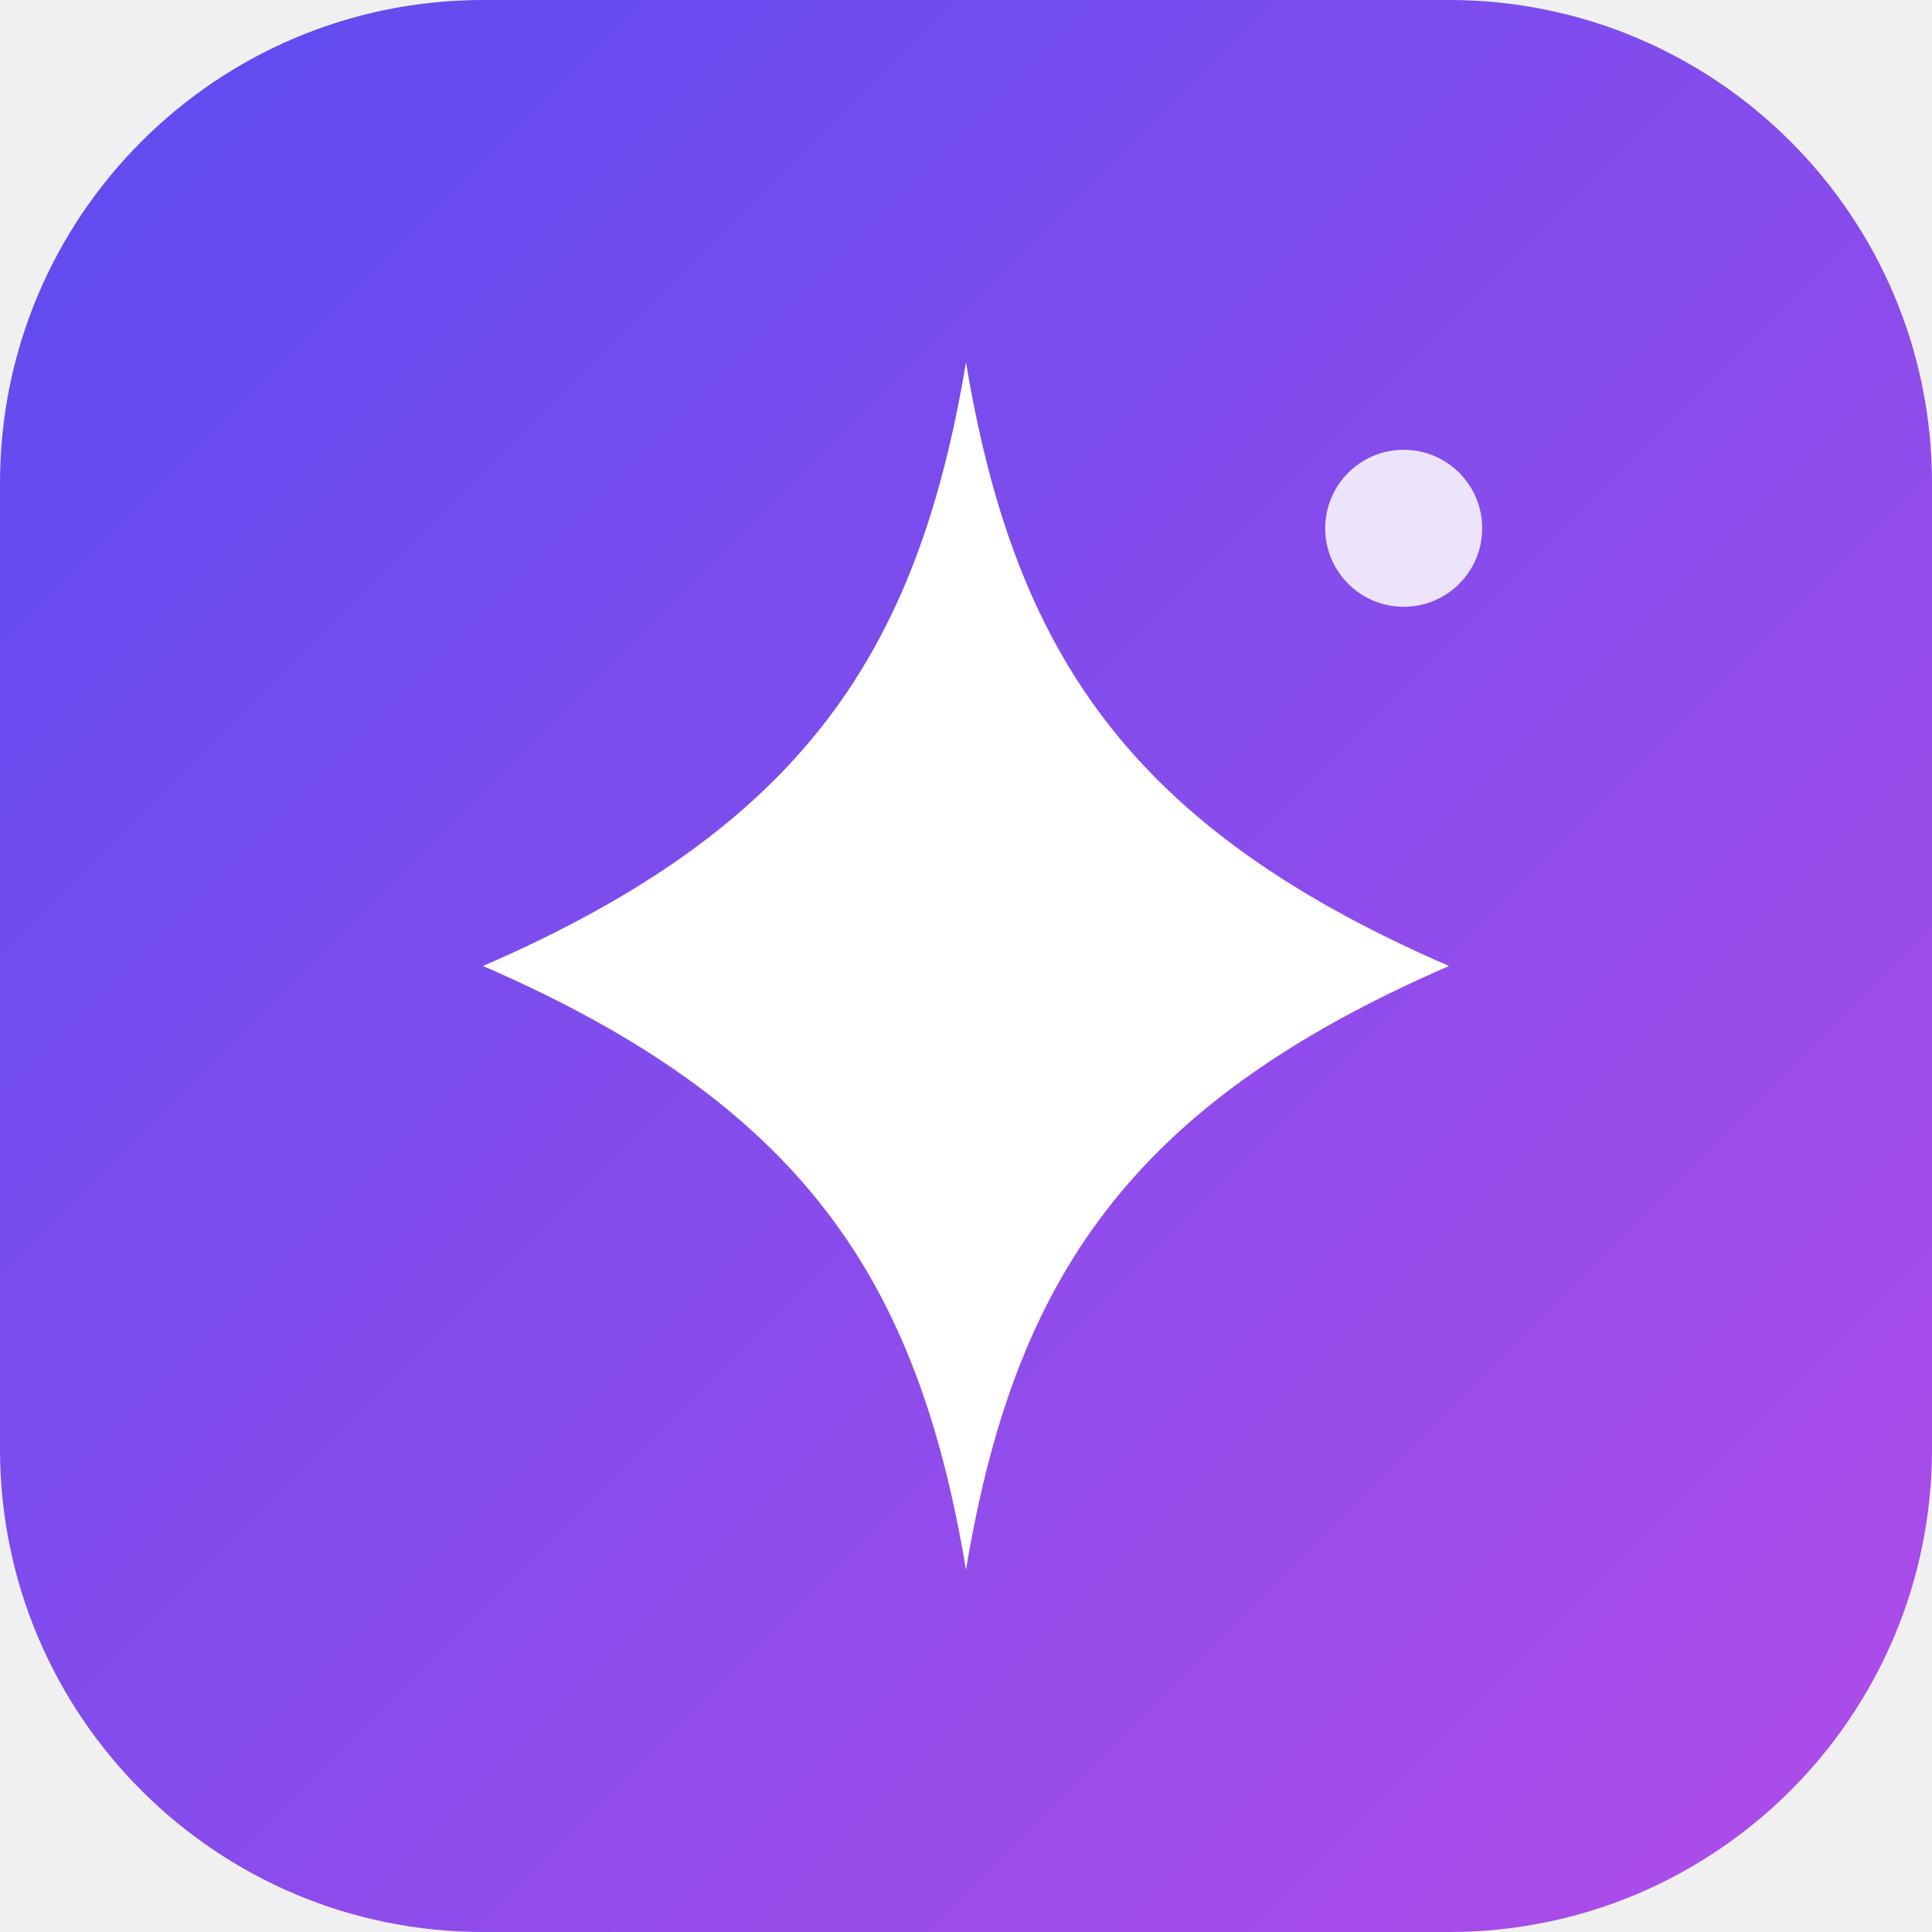
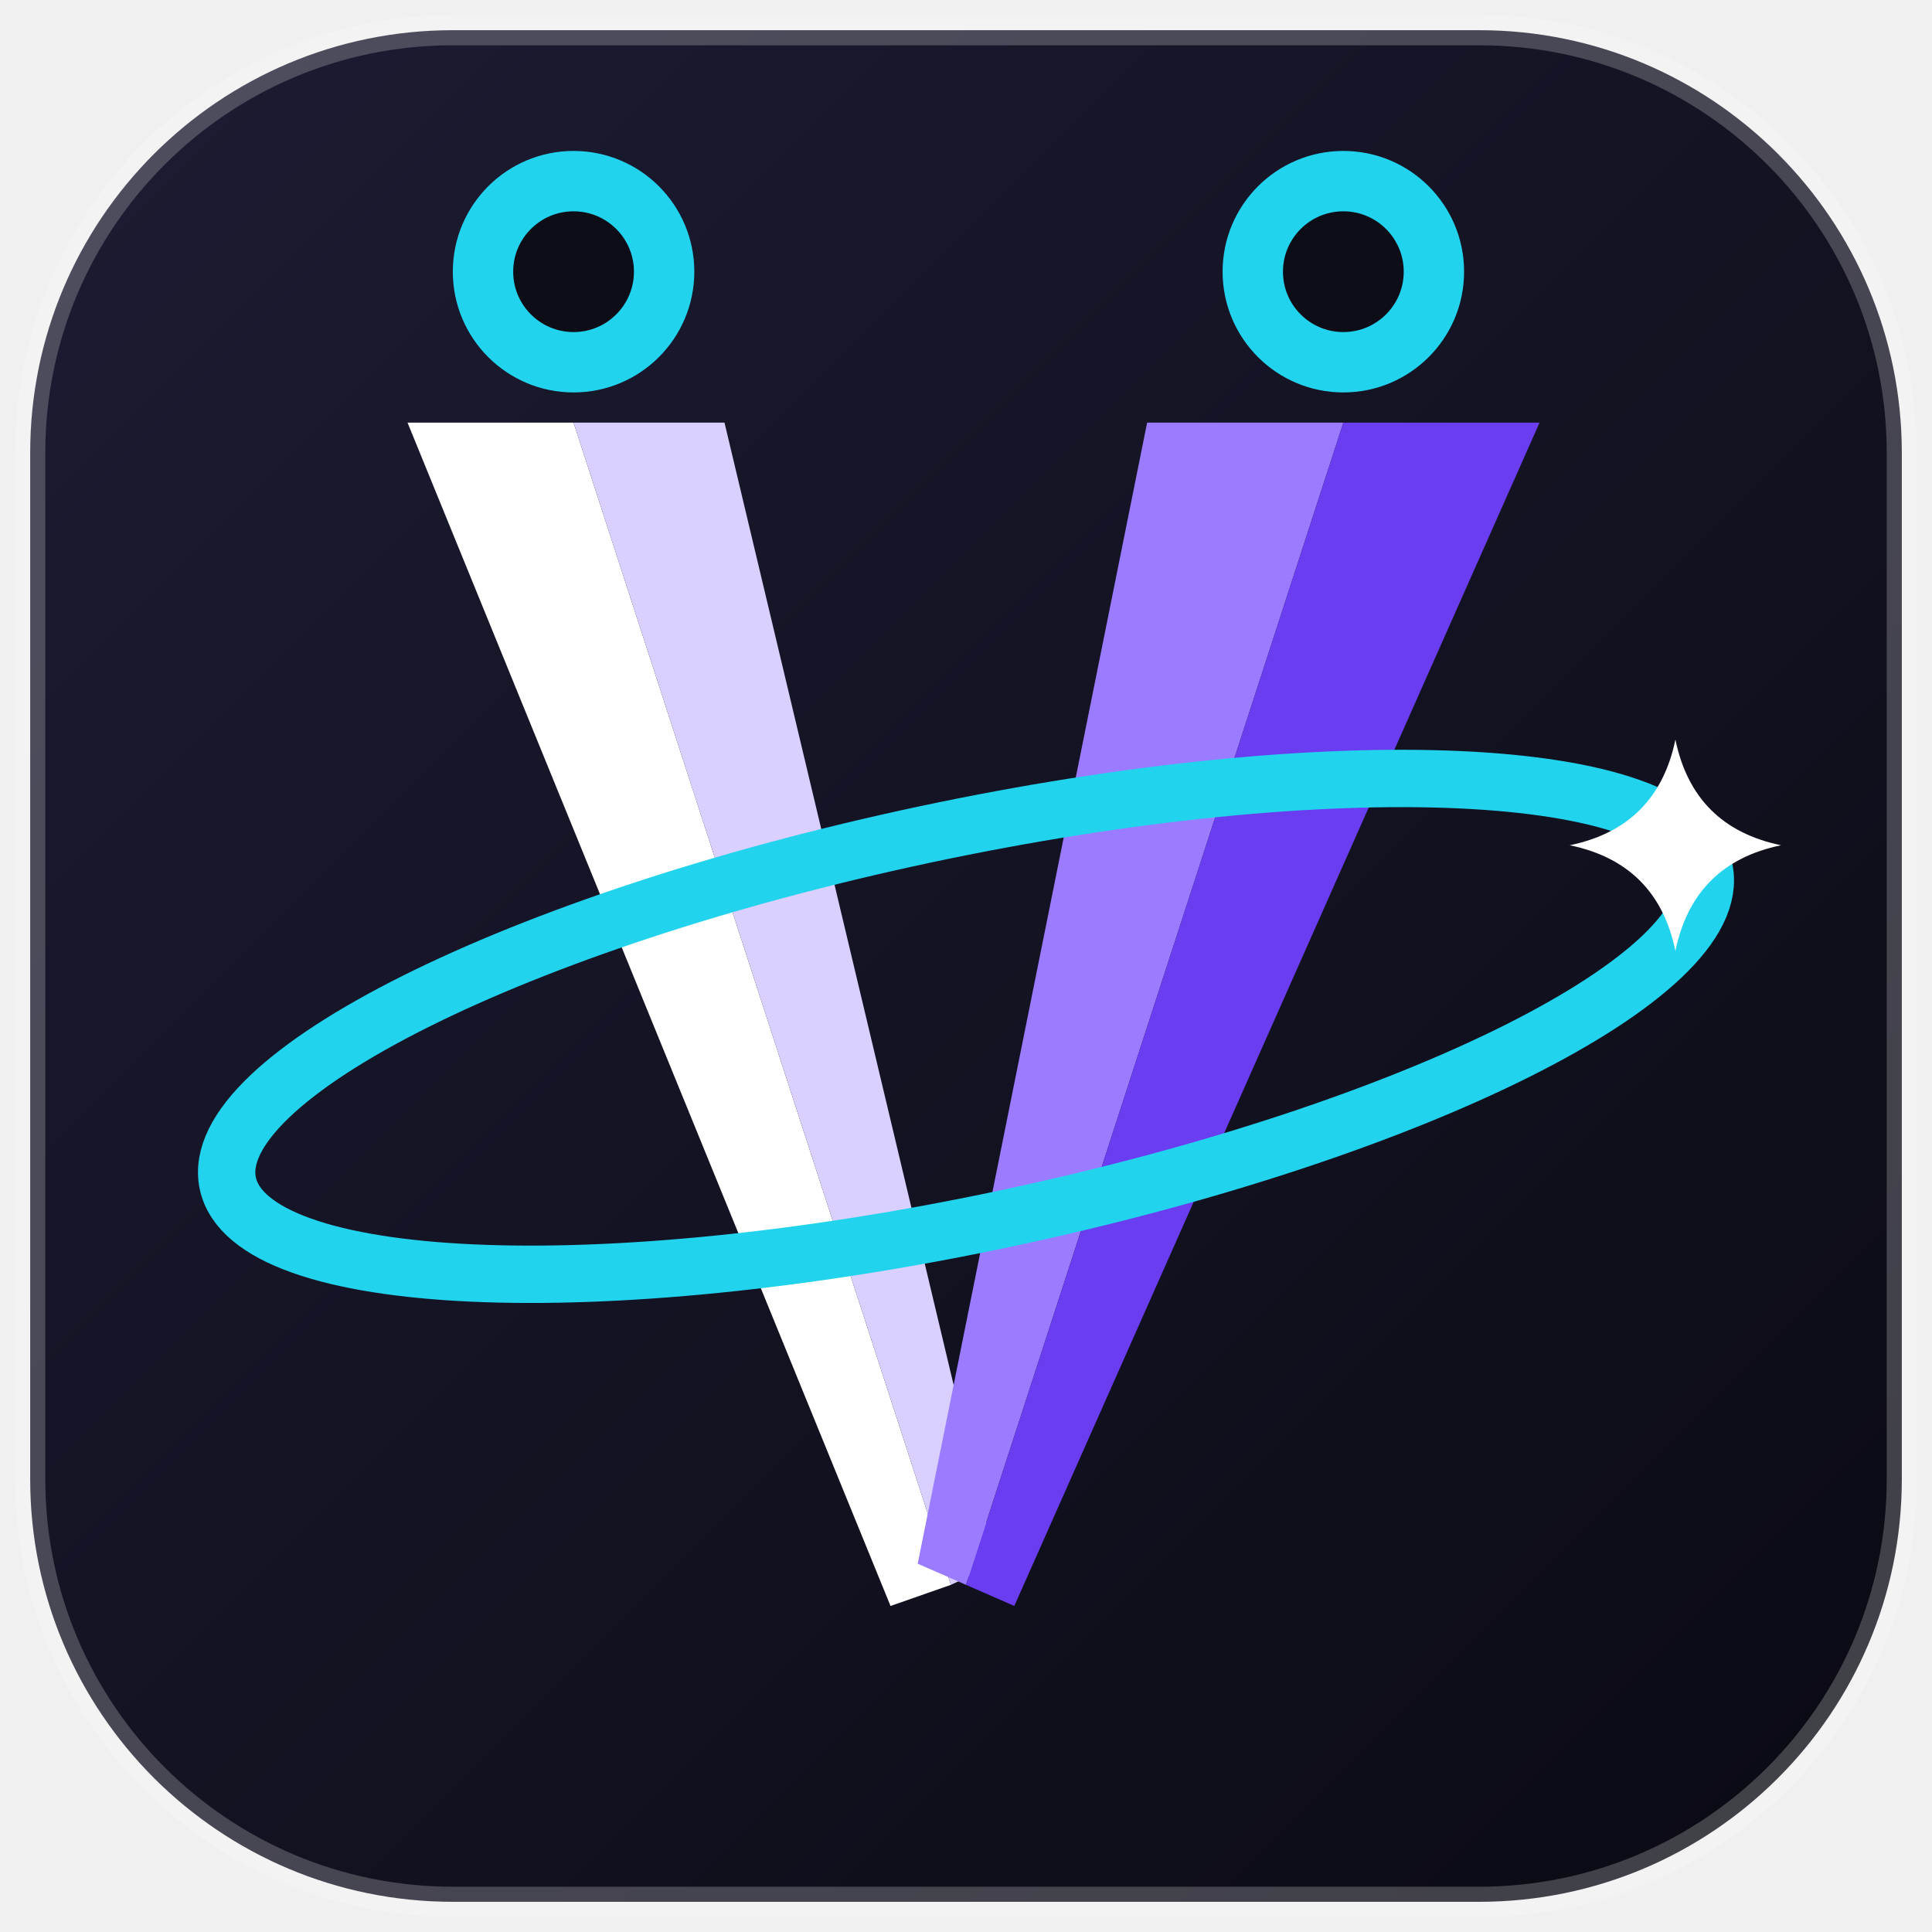
<svg xmlns="http://www.w3.org/2000/svg" viewBox="0 0 64 64">
  <defs>
-     <linearGradient id="v" x1="0" y1="0" x2="1" y2="1">
-       <stop offset="0" stop-color="#5b4cf0" />
-       <stop offset="1" stop-color="#b14ce8" />
+     <linearGradient id="t" x1="0" y1="0" x2="1" y2="1">
+       <stop offset="0" stop-color="#1d1c33" />
+       <stop offset="1" stop-color="#0a0a13" />
    </linearGradient>
  </defs>
-   <rect width="64" height="64" rx="16" fill="url(#v)" />
-   <path d="M32 12c1.6 9.6 5.4 15.4 16 20-10.6 4.6-14.4 10.4-16 20-1.6-9.6-5.4-15.4-16-20 10.6-4.6 14.4-10.4 16-20Z" fill="#fff" />
-   <circle cx="46.5" cy="17.5" r="2.6" fill="#fff" opacity=".85" />
+   <rect x="1" y="1" width="62" height="62" rx="14" fill="url(#t)" stroke="#fff" stroke-opacity=".22" />
+   <path d="M13.5 14H19l12.5 38.5-2 .7z" fill="#fff" />
+   <path d="M19 14h5l9 37.8-1.5.7z" fill="#d9d0ff" />
+   <path d="M38 14h6.5L32 52.5l-1.6-.7z" fill="#9b7bff" />
+   <path d="M44.5 14H51L33.6 53.2 32 52.5z" fill="#6a3df0" />
+   <circle cx="19" cy="9" r="3" fill="#0d0d18" stroke="#22d3ee" stroke-width="2" />
+   <circle cx="44.5" cy="9" r="3" fill="#0d0d18" stroke="#22d3ee" stroke-width="2" />
+   <ellipse cx="32" cy="34" rx="25" ry="6.5" transform="rotate(-12 32 34)" fill="none" stroke="#22d3ee" stroke-width="1.9" />
+   <path d="M55.5 24.5Q56.1 27.4 59 28Q56.1 28.6 55.5 31.5Q54.9 28.6 52 28Q54.9 27.4 55.5 24.5Z" fill="#fff" />
</svg>
